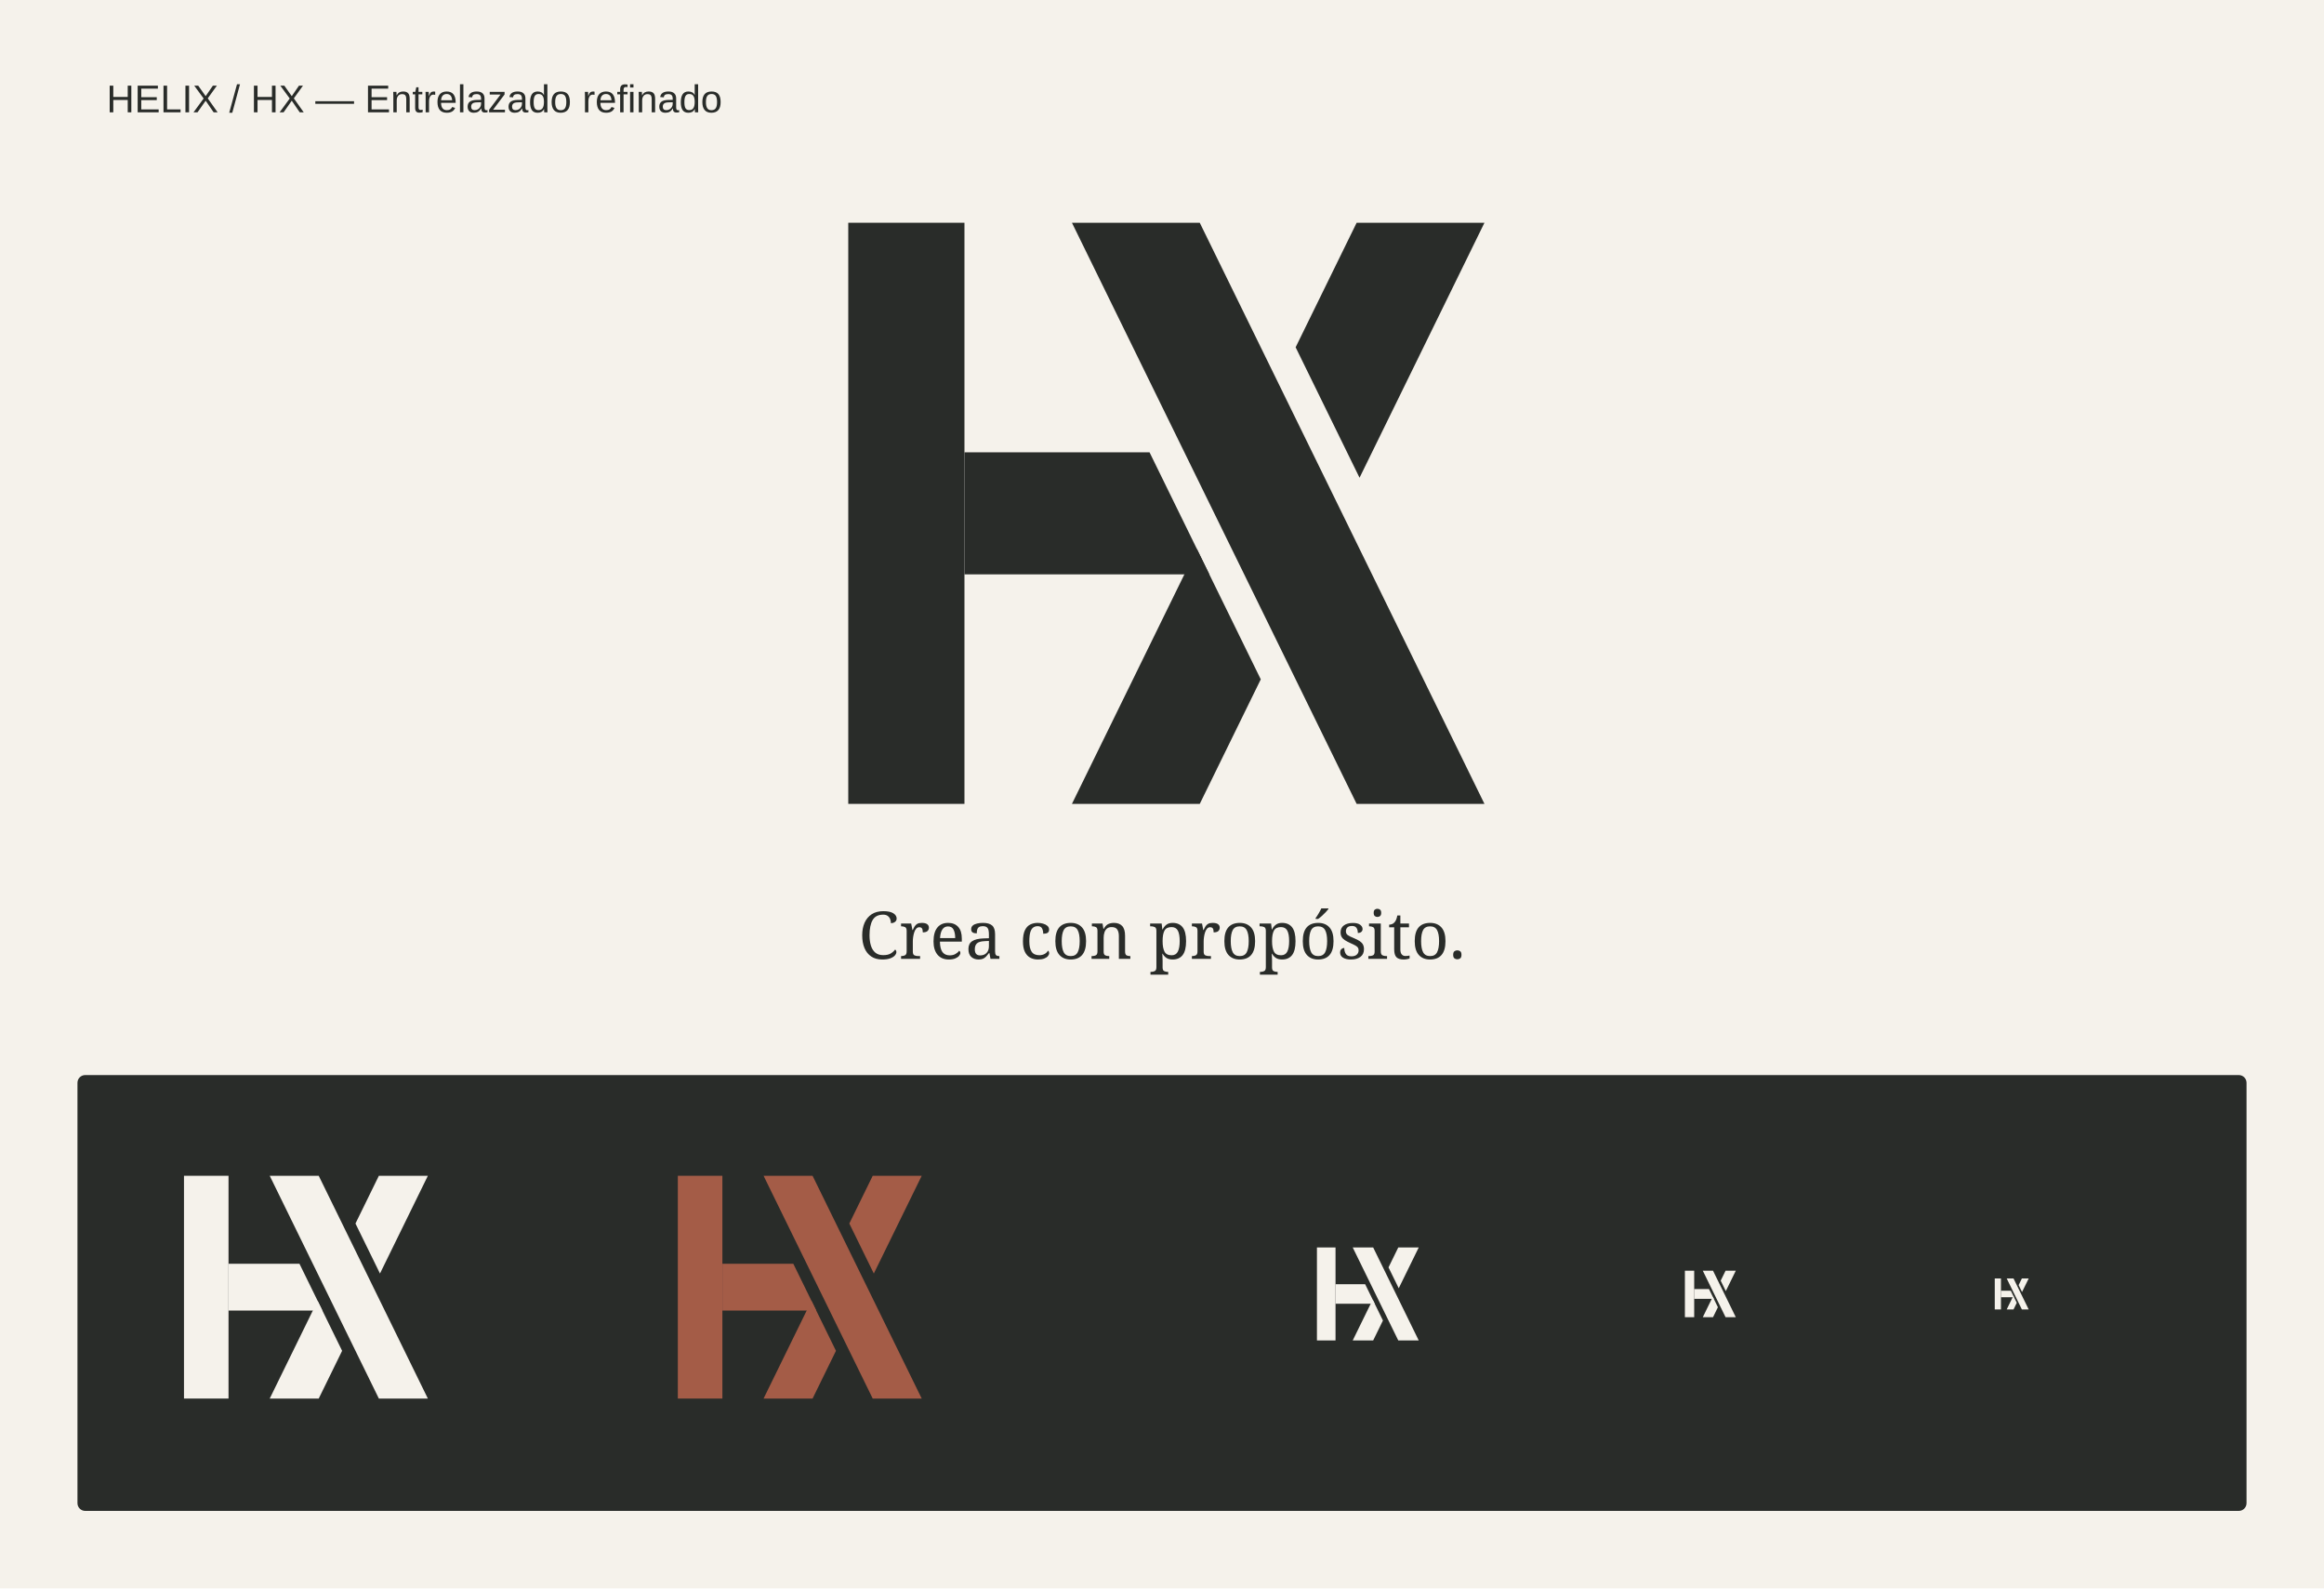
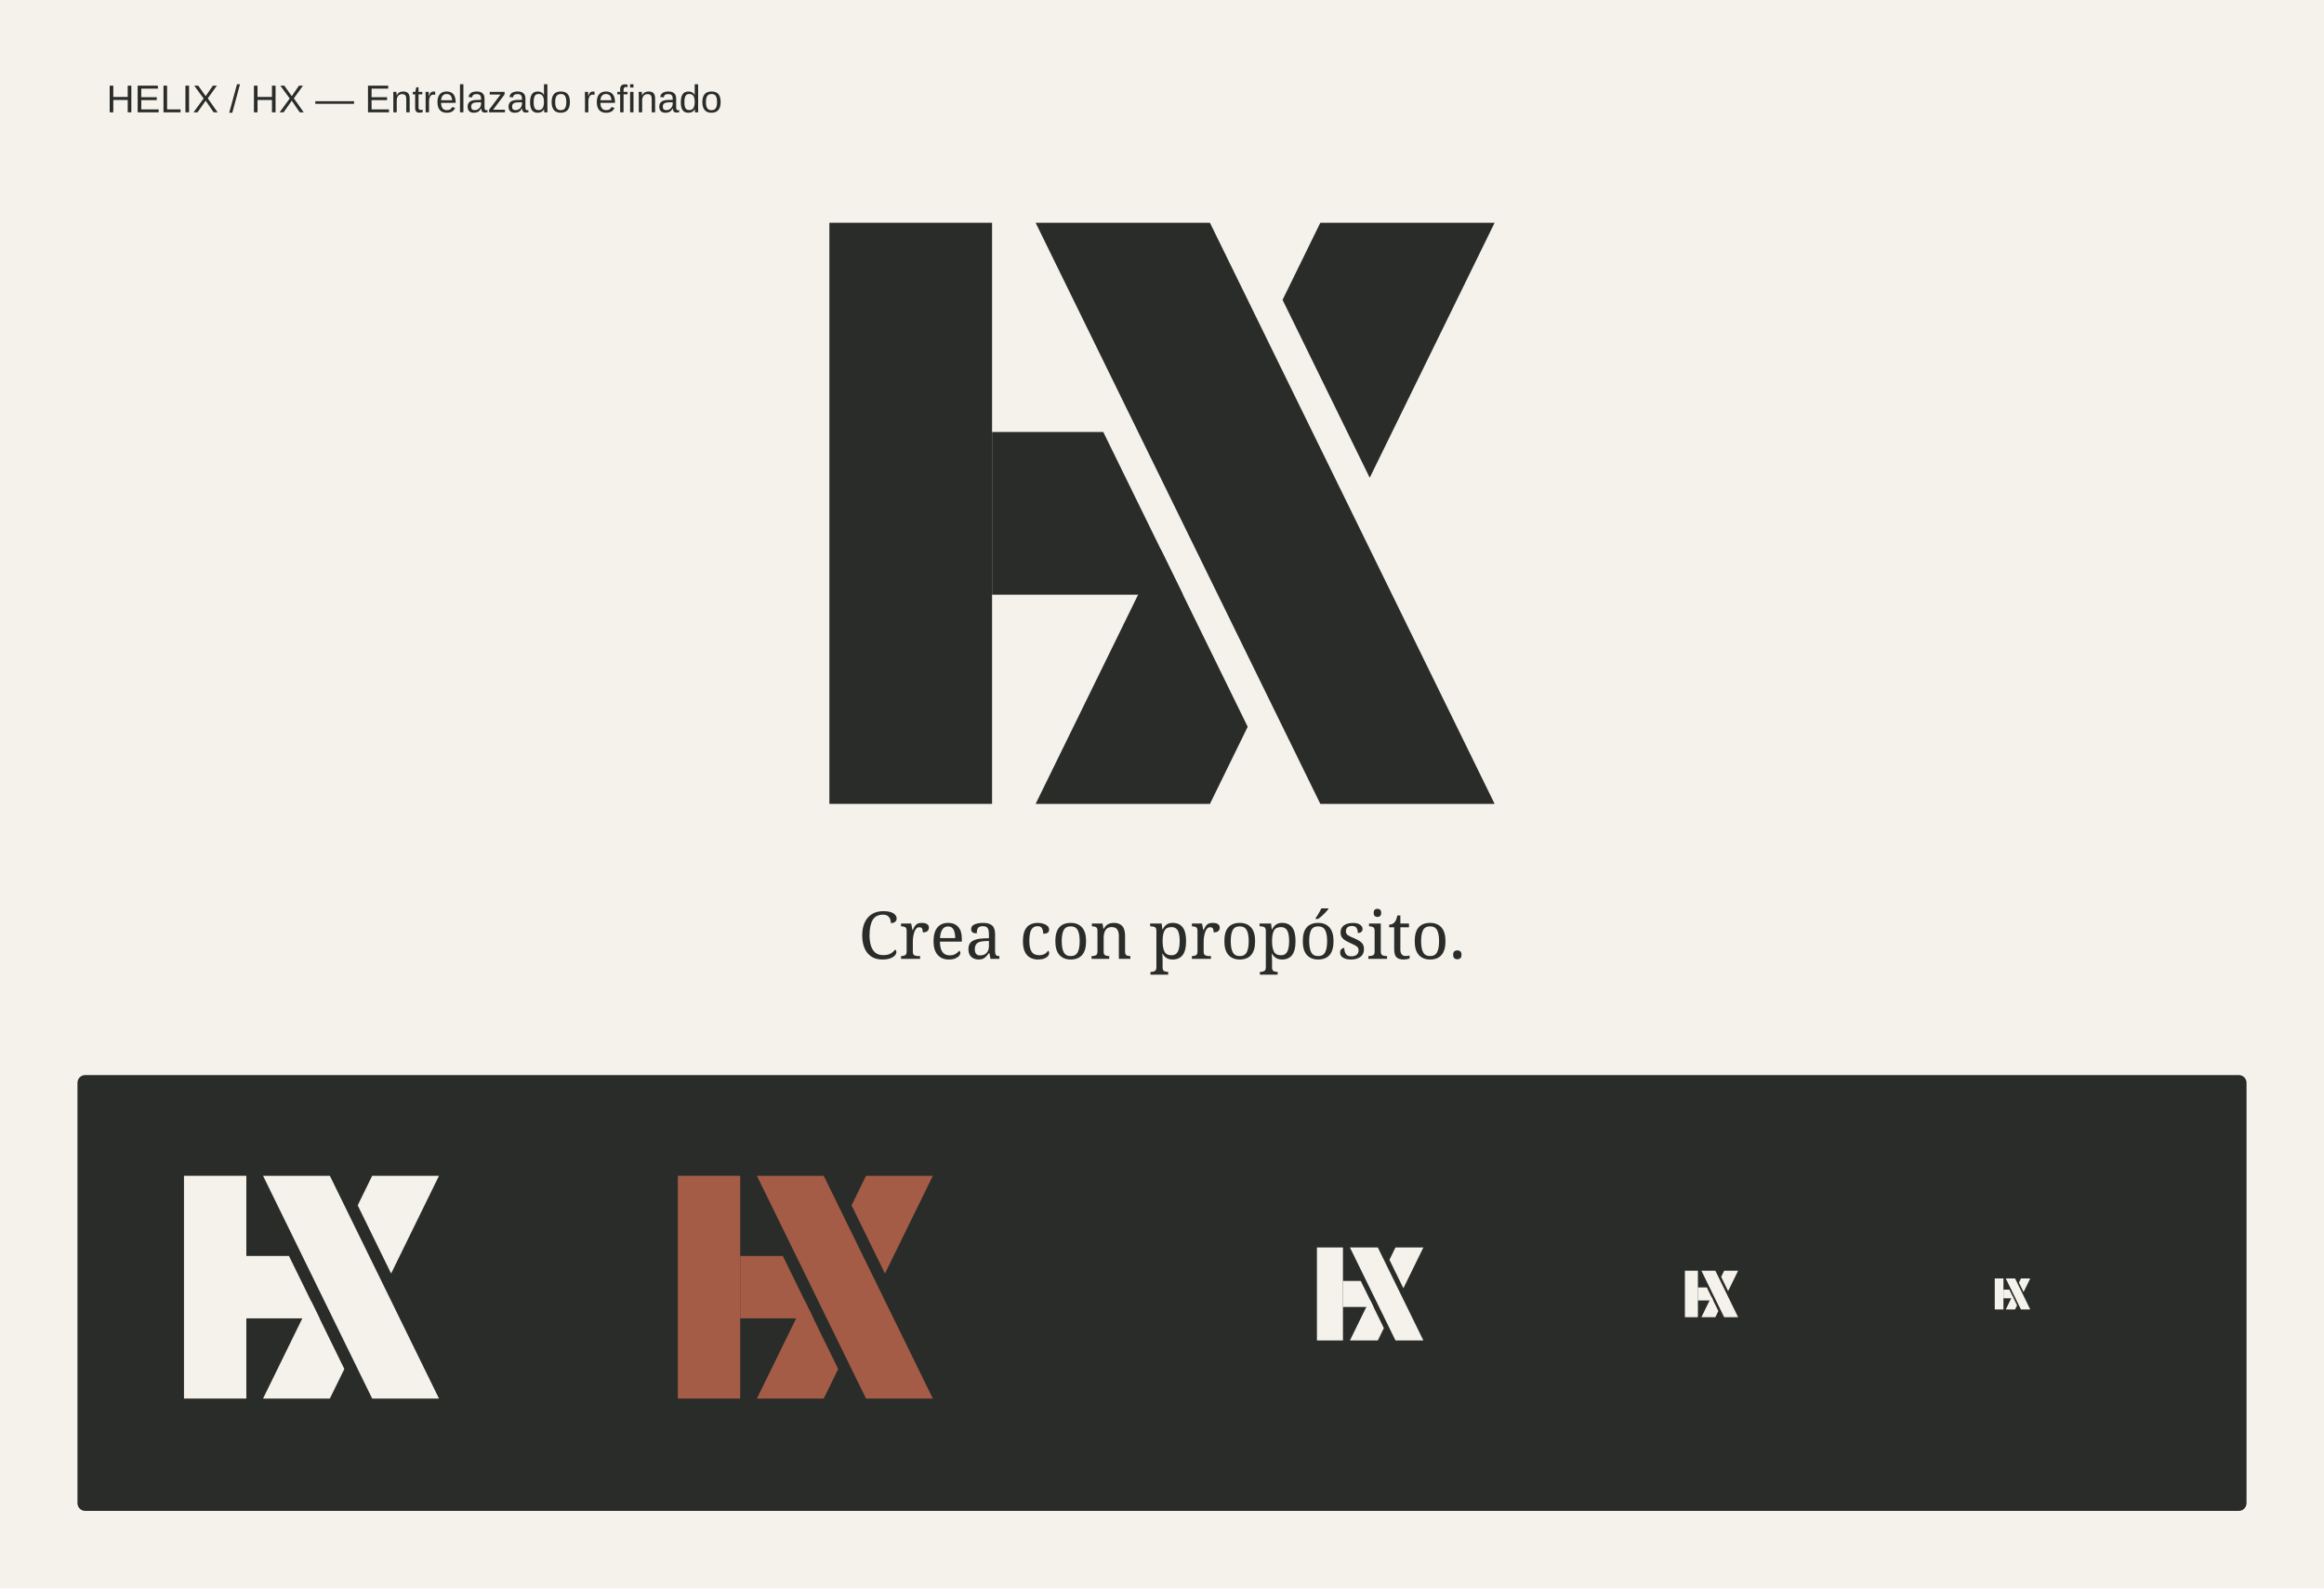
<svg xmlns="http://www.w3.org/2000/svg" width="1200" height="820" viewBox="0 0 1200 820">
  <rect width="1200" height="820" fill="#F5F2EB" />
  <text x="55" y="58" font-family="Arial,sans-serif" font-size="20" fill="#292C29">HELIX / HX — Entrelazado refinado</text>
-   <g transform="translate(438 115) scale(3)" fill="#292C29">
-     <path d="M0 0L20 0L20 100L0 100Z" />
-     <path d="M20 39.5L51.855 39.5L62.145 60.5L20 60.5Z" />
-     <path d="M38.5 0L60.5 0L109.5 100L87.5 100Z" />
-     <path d="M87.5 0L109.5 0L88 43.878L77 21.429Z" />
-     <path d="M71 78.571L60.5 100L38.5 100L60 56.122Z" />
+   <g transform="translate(428.25 115) scale(3)" fill="#292C29">
+     <path d="M0 0H28V100H0Z" />
+     <path d="M28 36H47.14L60.86 64H28Z" />
+     <path d="M35.5 0H65.5L114.5 100H84.5Z" />
+     <path d="M84.5 0H114.5L93 43.878L78 13.265Z" />
+     <path d="M72 86.735L65.5 100H35.5L57 56.122Z" />
  </g>
  <text x="600" y="495" text-anchor="middle" font-family="Georgia,serif" font-size="34" fill="#292C29">Crea con propósito.</text>
  <rect x="40" y="555" width="1120" height="225" rx="4" fill="#292C29" />
  <g transform="translate(95 607) scale(1.15)" fill="#F5F2EB">
-     <path d="M0 0L20 0L20 100L0 100Z" />
-     <path d="M20 39.5L51.855 39.5L62.145 60.5L20 60.5Z" />
-     <path d="M38.5 0L60.5 0L109.5 100L87.5 100Z" />
-     <path d="M87.5 0L109.5 0L88 43.878L77 21.429Z" />
-     <path d="M71 78.571L60.5 100L38.5 100L60 56.122Z" />
+     <path d="M0 0H28V100H0Z" />
+     <path d="M28 36H47.14L60.86 64H28Z" />
+     <path d="M35.5 0H65.5L114.5 100H84.5Z" />
+     <path d="M84.5 0H114.5L93 43.878L78 13.265Z" />
+     <path d="M72 86.735L65.5 100H35.5L57 56.122Z" />
  </g>
  <g transform="translate(350 607) scale(1.15)" fill="#A45C47">
-     <path d="M0 0L20 0L20 100L0 100Z" />
-     <path d="M20 39.5L51.855 39.5L62.145 60.5L20 60.5Z" />
-     <path d="M38.5 0L60.5 0L109.5 100L87.5 100Z" />
-     <path d="M87.5 0L109.5 0L88 43.878L77 21.429Z" />
-     <path d="M71 78.571L60.5 100L38.5 100L60 56.122Z" />
+     <path d="M0 0H28V100H0Z" />
+     <path d="M28 36H47.14L60.86 64H28Z" />
+     <path d="M35.5 0H65.5L114.5 100H84.5Z" />
+     <path d="M84.5 0H114.5L93 43.878L78 13.265Z" />
+     <path d="M72 86.735L65.5 100H35.5L57 56.122Z" />
  </g>
  <g transform="translate(680 644) scale(.48)" fill="#F5F2EB">
-     <path d="M0 0L20 0L20 100L0 100Z" />
-     <path d="M20 39.5L51.855 39.5L62.145 60.5L20 60.5Z" />
-     <path d="M38.5 0L60.5 0L109.5 100L87.5 100Z" />
-     <path d="M87.5 0L109.5 0L88 43.878L77 21.429Z" />
-     <path d="M71 78.571L60.5 100L38.5 100L60 56.122Z" />
+     <path d="M0 0H28V100H0Z" />
+     <path d="M28 36H47.14L60.86 64H28Z" />
+     <path d="M35.5 0H65.5L114.5 100H84.5Z" />
+     <path d="M84.5 0H114.5L93 43.878L78 13.265Z" />
+     <path d="M72 86.735L65.5 100H35.5L57 56.122Z" />
  </g>
  <g transform="translate(870 656) scale(.24)" fill="#F5F2EB">
-     <path d="M0 0L20 0L20 100L0 100Z" />
-     <path d="M20 39.5L51.855 39.5L62.145 60.5L20 60.5Z" />
-     <path d="M38.5 0L60.5 0L109.5 100L87.5 100Z" />
-     <path d="M87.5 0L109.5 0L88 43.878L77 21.429Z" />
-     <path d="M71 78.571L60.5 100L38.5 100L60 56.122Z" />
+     <path d="M0 0H28V100H0Z" />
+     <path d="M28 36H47.14L60.86 64H28Z" />
+     <path d="M35.5 0H65.5L114.5 100H84.5Z" />
+     <path d="M84.5 0H114.5L93 43.878L78 13.265Z" />
+     <path d="M72 86.735L65.5 100H35.5L57 56.122Z" />
  </g>
  <g transform="translate(1030 660) scale(.16)" fill="#F5F2EB">
-     <path d="M0 0L20 0L20 100L0 100Z" />
-     <path d="M20 39.5L51.855 39.5L62.145 60.5L20 60.5Z" />
-     <path d="M38.5 0L60.5 0L109.5 100L87.5 100Z" />
-     <path d="M87.5 0L109.5 0L88 43.878L77 21.429Z" />
-     <path d="M71 78.571L60.5 100L38.5 100L60 56.122Z" />
+     <path d="M0 0H28V100H0Z" />
+     <path d="M28 36H47.14L60.86 64H28Z" />
+     <path d="M35.5 0H65.5L114.5 100H84.5Z" />
+     <path d="M84.5 0H114.5L93 43.878L78 13.265Z" />
+     <path d="M72 86.735L65.5 100H35.5L57 56.122Z" />
  </g>
</svg>
